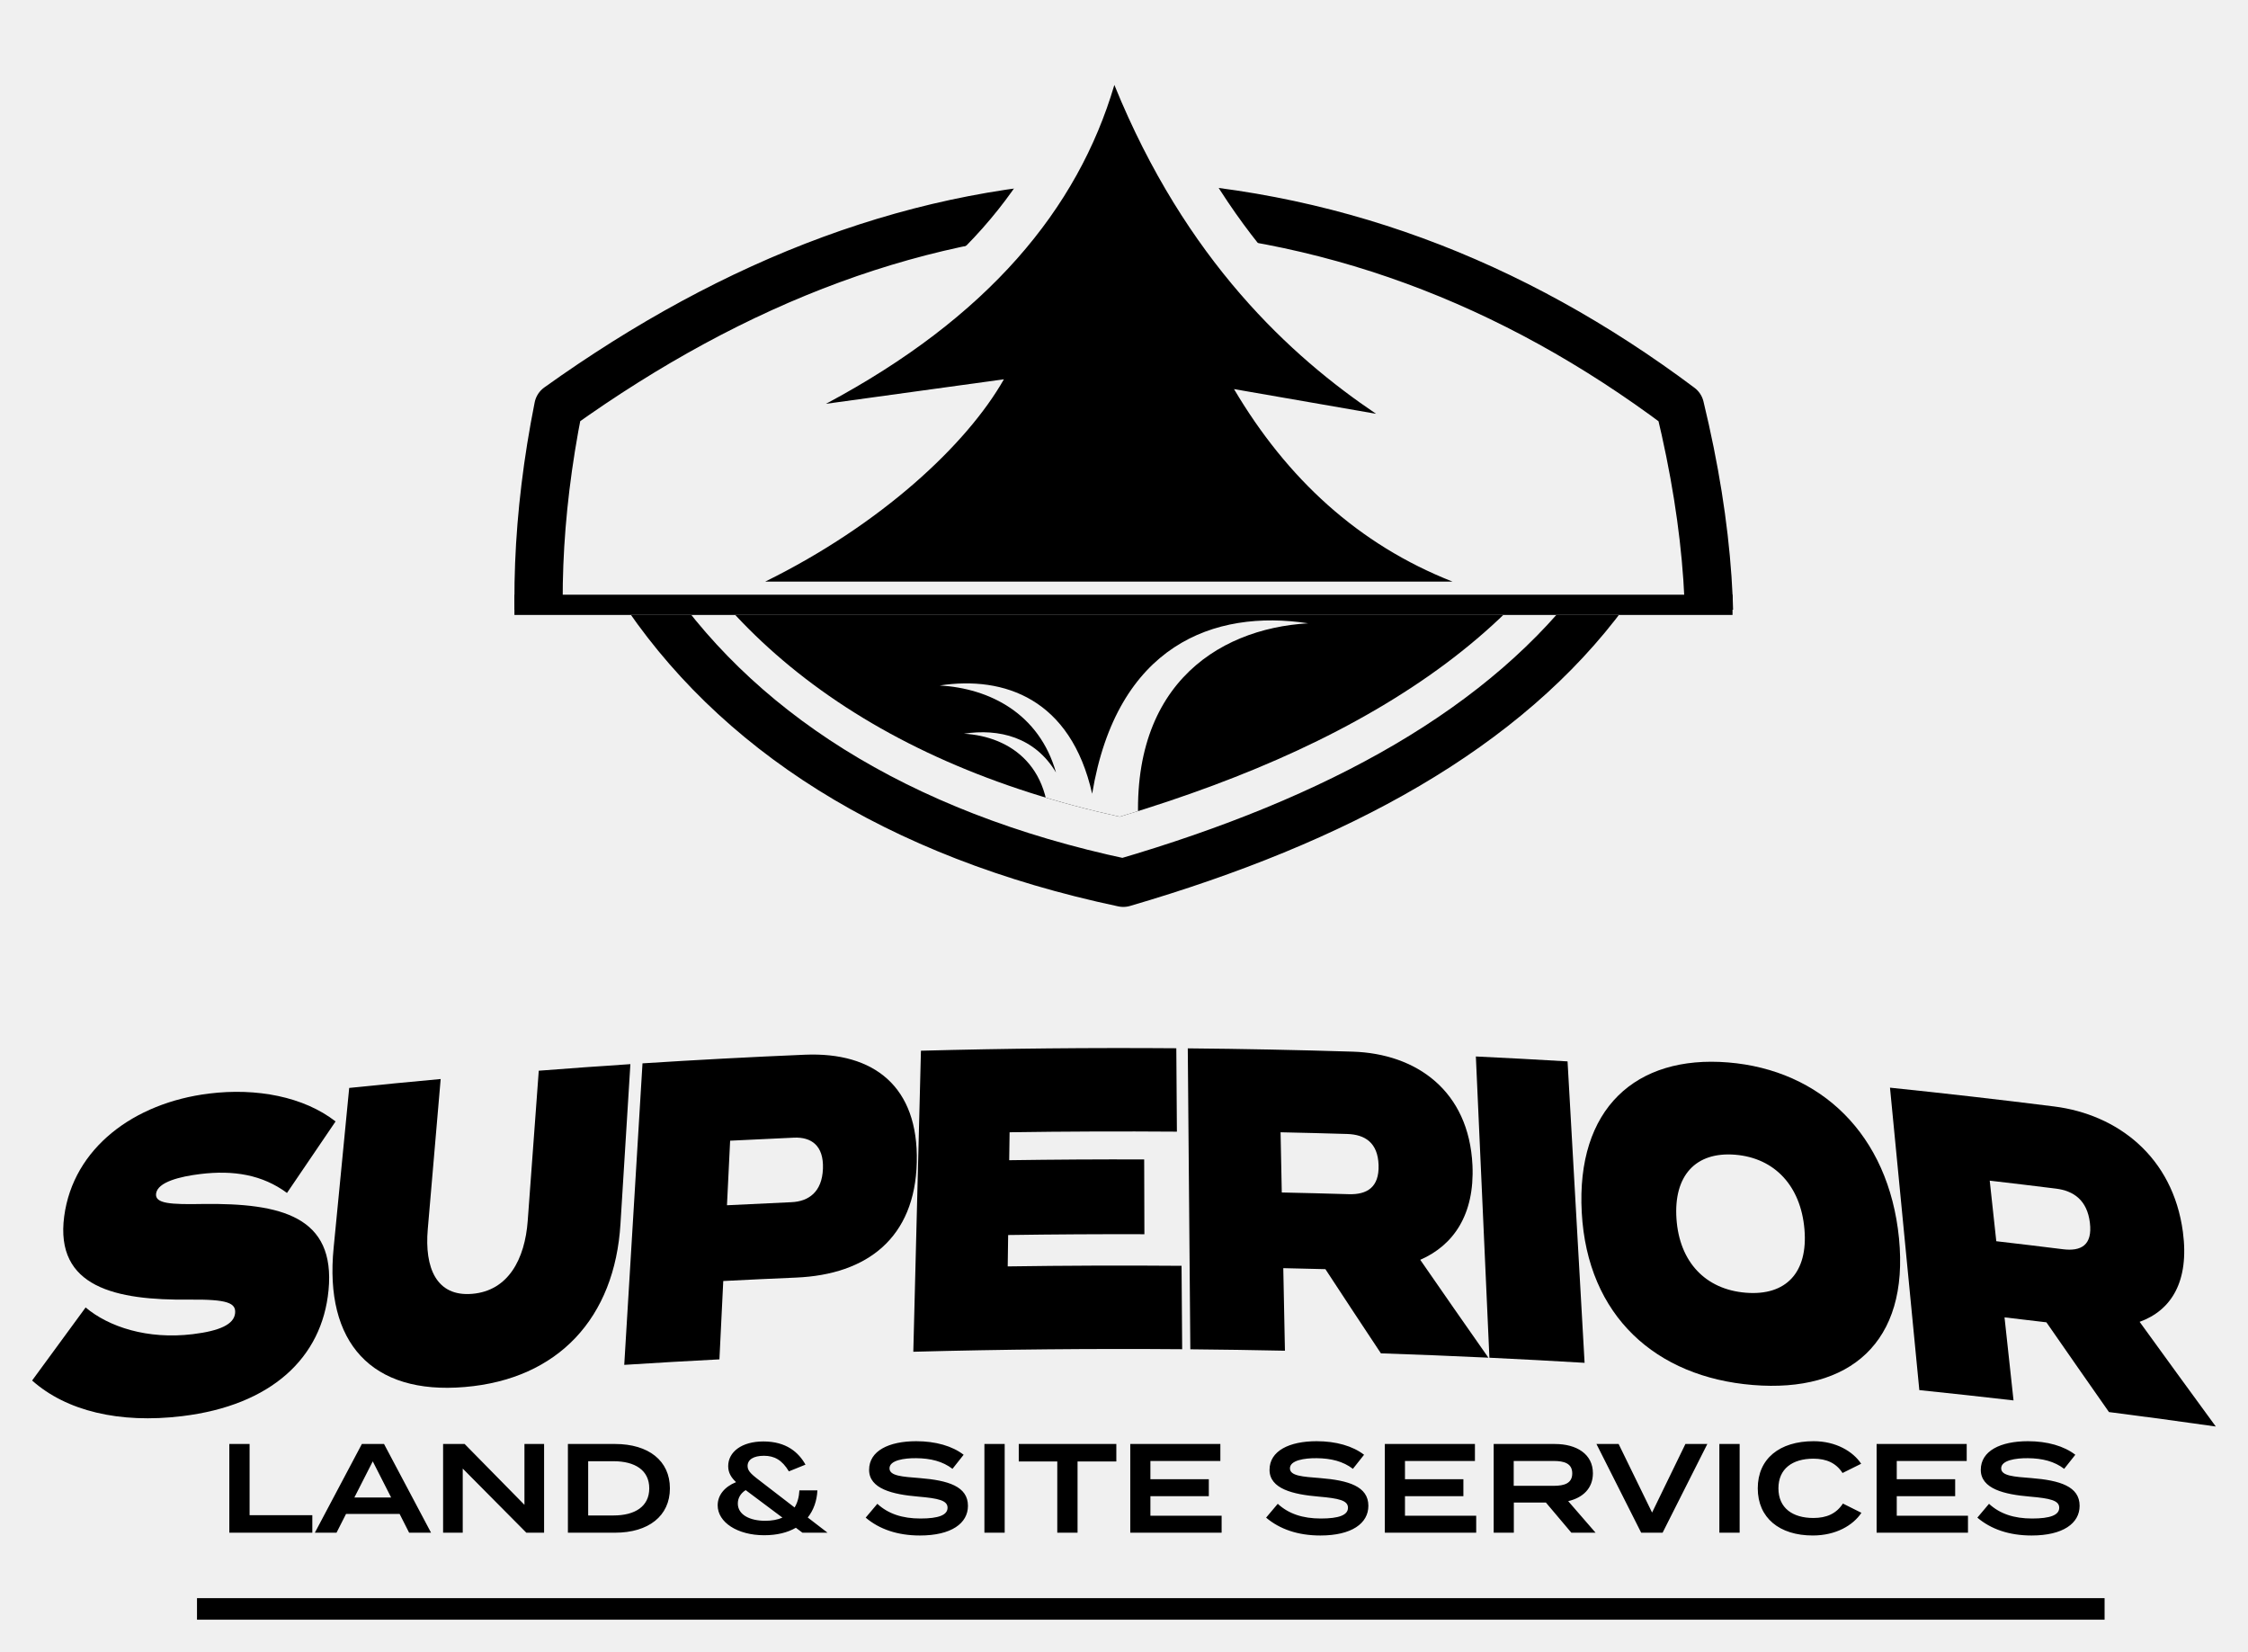
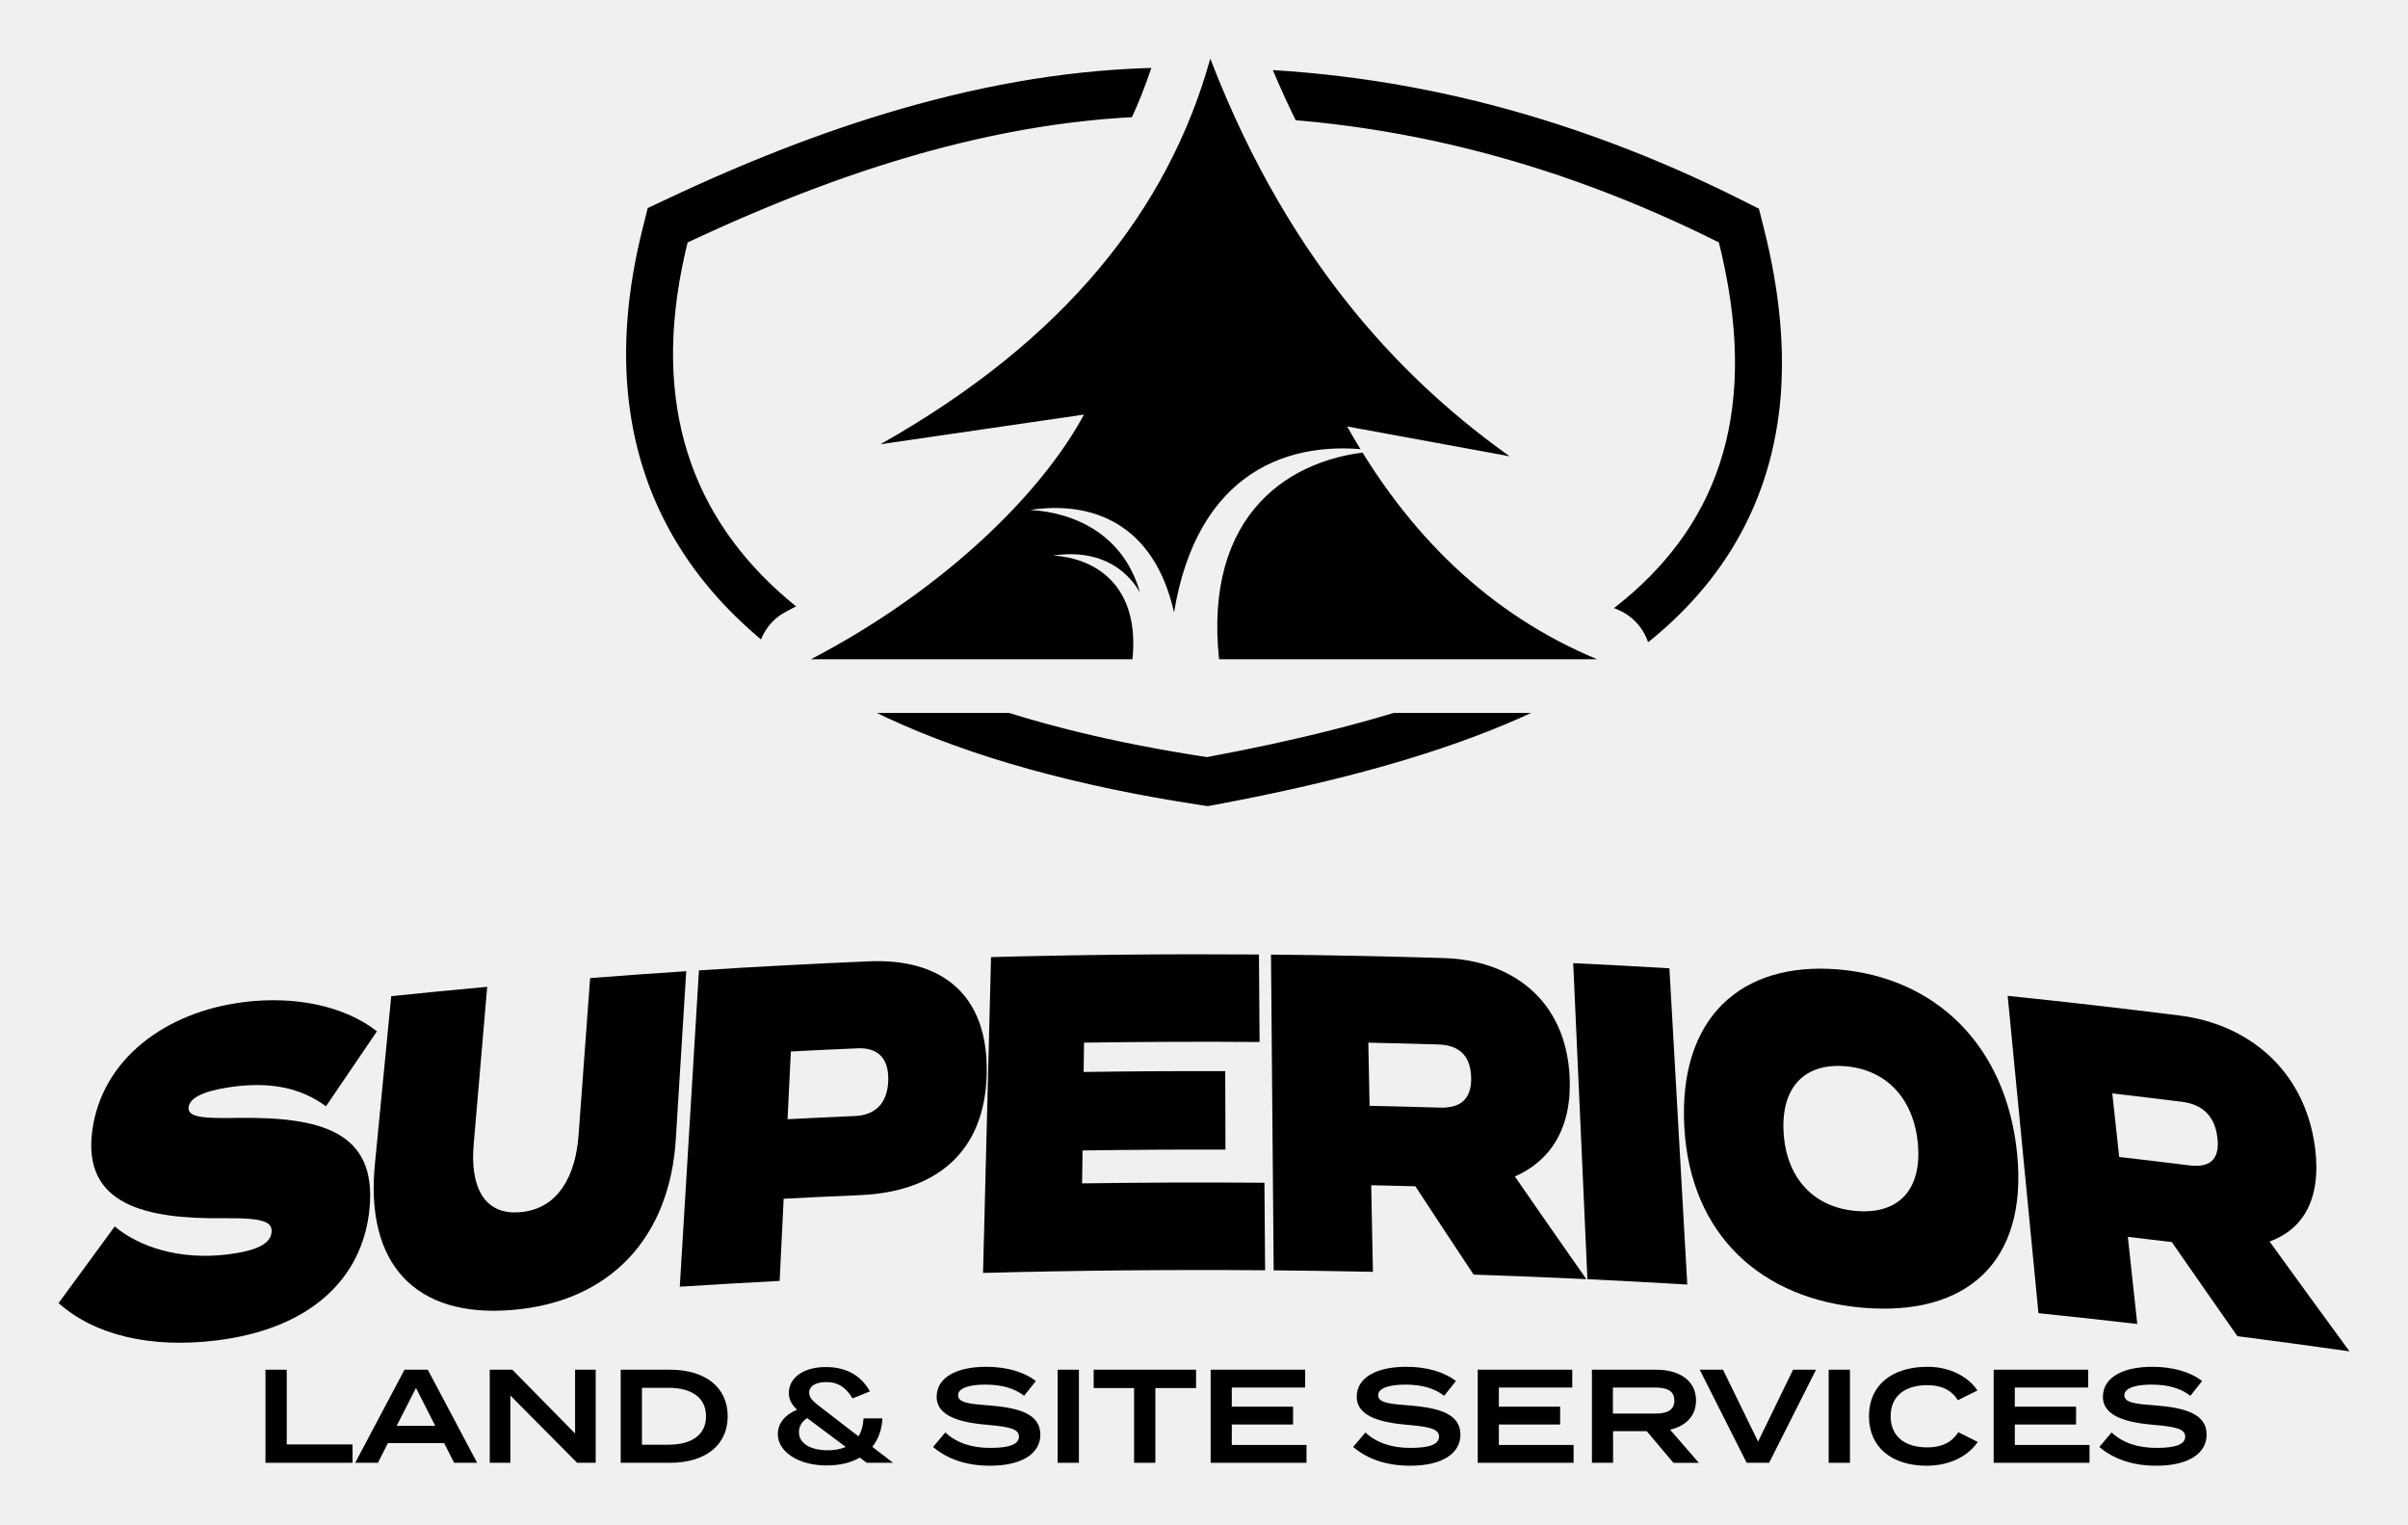
- <svg xmlns="http://www.w3.org/2000/svg" viewBox="-40 -40 2800 2057">
+ <svg xmlns="http://www.w3.org/2000/svg" viewBox="-40.0 -40.0 1644.0 1040.5">
  <defs>
-     <clipPath id="c0">
-       <rect x="-40" y="725.92" width="2799.89" height="1139.79" />
-     </clipPath>
-     <clipPath id="c1">
-       <rect x="-40" y="-107.35" width="2799.89" height="808.01" />
-     </clipPath>
-     <clipPath id="c2">
-       <path d="M 737.411,497.925 C 739.895,504.915 742.474,511.849 745.174,518.717 C 789.455,631.501 862.599,727.692 962.573,804.642 C 1066.853,884.898 1198.727,942.934 1354.641,977.181 C 1435.686,952.884 1509.961,925.205 1575.492,894.867 C 1645.382,862.509 1707.727,826.026 1760.78,786.443 C 1815.145,745.882 1861.434,700.812 1898.361,652.509 C 1934.626,605.062 1962.912,553.077 1982.479,497.934 L 737.411,497.934 L 737.411,497.925" />
-     </clipPath>
-     <clipPath id="c3">
-       <rect x="-40" y="-107.35" width="2799.89" height="826.81" />
-     </clipPath>
-     <mask id="m0" maskUnits="userSpaceOnUse" x="-40" y="-40" width="2799.89" height="2057.201">
-       <rect x="-40" y="-40" width="2799.89" height="2057.201" fill="#fff" />
+     <mask id="m0" maskUnits="userSpaceOnUse" x="-40.0" y="-40.0" width="1644.0" height="1040.5">
+       <rect x="-40.0" y="-40.0" width="1644.0" height="1040.5" fill="#fff" />
      <g fill="#000">
-         <path d="M 913.068,684.35 L 1769.227,684.35 C 1651.947,638.227 1562.959,556.068 1497.024,444.581 L 1673.965,475.349 C 1568.407,404.252 1436.928,284.69 1347.985,65.769 C 1302.297,220.857 1190.09,355.548 988.774,462.922 L 1210.412,432.379 C 1164.139,513.818 1057.38,613.267 913.053,684.365 L 913.068,684.35" stroke="#000" stroke-width="114.63" stroke-linejoin="round" clip-path="url(#c1)" />
-         <path d="M 1589.42,736.288 C 1472.071,718.375 1351.016,763.601 1320.341,948.569 C 1293.763,830.454 1210.907,801.432 1130.47,813.707 C 1192.53,817.276 1254.368,848.486 1275.299,922.087 C 1248.977,877.939 1204.262,867.102 1160.57,873.771 C 1218.286,877.093 1275.731,914.748 1265.333,1011.253 L 1280.994,1011.253 C 1280.994,1011.253 1298.387,1011.253 1298.387,1011.253 L 1313.777,1011.253 C 1313.777,1011.253 1328.487,1011.253 1328.487,1011.253 L 1379.895,1011.253 C 1359.098,818.243 1473.988,742.925 1589.412,736.28 L 1589.42,736.288" clip-path="url(#c2)" />
+         <path d="M 513.629,446.691 C 496.731,446.691 482.02,435.144 478.011,418.734 C 474.003,402.324 481.704,385.294 496.69,377.491 C 536.479,356.767 573.958,330.692 605.079,302.074 C 608.559,298.879 611.946,295.654 615.243,292.409 L 566.399,299.53 C 564.619,299.785 562.839,299.917 561.089,299.917 C 545.615,299.917 531.534,290.1 526.407,275.094 C 520.7,258.378 527.719,239.974 543.102,231.296 C 600.644,198.853 647.442,161.373 682.205,119.916 C 714.639,81.236 737.783,37.581 750.989,-9.848 C 755.231,-25.088 768.772,-35.882 784.572,-36.635 C 785.162,-36.666 785.742,-36.676 786.322,-36.676 C 801.429,-36.676 815.082,-27.377 820.545,-13.154 C 862.715,96.588 925.323,179.93 1011.951,241.602 C 1025.96,251.572 1031.159,269.935 1024.454,285.766 C 1018.635,299.51 1005.206,308.147 990.698,308.158 C 988.501,308.158 986.273,307.964 984.055,307.547 L 961.653,303.427 C 991.126,335.769 1025.177,359.799 1064.498,376.148 C 1080.643,382.862 1089.809,400.045 1086.381,417.188 C 1082.952,434.33 1067.906,446.681 1050.417,446.681 L 513.649,446.681 L 513.629,446.691" />
+         <path d="M 900.662,267.962 C 839.987,258.673 777.399,282.123 761.539,378.04 C 747.794,316.795 704.953,301.738 663.364,308.107 C 695.451,309.958 727.427,326.145 738.251,364.306 C 724.639,341.415 701.525,335.789 678.929,339.248 C 708.768,340.967 738.475,360.501 733.093,410.544 L 741.192,410.544 C 741.192,410.544 750.185,410.544 750.185,410.544 L 758.141,410.544 C 758.141,410.544 765.751,410.544 765.751,410.544 L 792.334,410.544 C 781.581,310.457 840.984,271.4 900.662,267.962 L 900.662,267.962" />
      </g>
    </mask>
-     <mask id="m1" maskUnits="userSpaceOnUse" x="-40" y="-40" width="2799.89" height="2057.201">
-       <rect x="-40" y="-40" width="2799.89" height="2057.201" fill="#fff" />
+     <mask id="m2" maskUnits="userSpaceOnUse" x="-40.0" y="-40.0" width="1644.0" height="1040.5">
+       <rect x="-40.0" y="-40.0" width="1644.0" height="1040.5" fill="#fff" />
      <g fill="#000">
-         <path d="M 913.068,684.35 L 1769.227,684.35 C 1651.947,638.227 1562.959,556.068 1497.024,444.581 L 1673.965,475.349 C 1568.407,404.252 1436.928,284.69 1347.985,65.769 C 1302.297,220.857 1190.09,355.548 988.774,462.922 L 1210.412,432.379 C 1164.139,513.818 1057.38,613.267 913.053,684.365 L 913.068,684.35" stroke="#000" stroke-width="114.63" stroke-linejoin="round" clip-path="url(#c1)" />
-         <path d="M 1589.42,736.288 C 1472.071,718.375 1351.016,763.601 1320.341,948.569 C 1293.763,830.454 1210.907,801.432 1130.47,813.707 C 1192.53,817.276 1254.368,848.486 1275.299,922.087 C 1248.977,877.939 1204.262,867.102 1160.57,873.771 C 1218.286,877.093 1275.731,914.748 1265.333,1011.253 L 1280.994,1011.253 C 1280.994,1011.253 1298.387,1011.253 1298.387,1011.253 L 1313.777,1011.253 C 1313.777,1011.253 1328.487,1011.253 1328.487,1011.253 L 1379.895,1011.253 C 1359.098,818.243 1473.988,742.925 1589.412,736.28 L 1589.42,736.288" clip-path="url(#c2)" />
-       </g>
-     </mask>
-     <mask id="m2" maskUnits="userSpaceOnUse" x="-40" y="-40" width="2799.89" height="2057.201">
-       <rect x="-40" y="-40" width="2799.89" height="2057.201" fill="#fff" />
-       <g fill="#000">
-         <path d="M 913.068,684.35 L 1769.227,684.35 C 1651.947,638.227 1562.959,556.068 1497.024,444.581 L 1673.965,475.349 C 1568.407,404.252 1436.928,284.69 1347.985,65.769 C 1302.297,220.857 1190.09,355.548 988.774,462.922 L 1210.412,432.379 C 1164.139,513.818 1057.38,613.267 913.053,684.365 L 913.068,684.35" stroke="#000" stroke-width="114.63" stroke-linejoin="round" clip-path="url(#c1)" />
-         <path d="M 1589.42,736.288 C 1472.071,718.375 1351.016,763.601 1320.341,948.569 C 1293.763,830.454 1210.907,801.432 1130.47,813.707 C 1192.53,817.276 1254.368,848.486 1275.299,922.087 C 1248.977,877.939 1204.262,867.102 1160.57,873.771 C 1218.286,877.093 1275.731,914.748 1265.333,1011.253 L 1280.994,1011.253 C 1280.994,1011.253 1298.387,1011.253 1298.387,1011.253 L 1313.777,1011.253 C 1313.777,1011.253 1328.487,1011.253 1328.487,1011.253 L 1379.895,1011.253 C 1359.098,818.243 1473.988,742.925 1589.412,736.28 L 1589.42,736.288" clip-path="url(#c2)" />
-       </g>
-     </mask>
-     <mask id="m4" maskUnits="userSpaceOnUse" x="-40" y="-40" width="2799.89" height="2057.201">
-       <rect x="-40" y="-40" width="2799.89" height="2057.201" fill="#fff" />
-       <g fill="#000">
-         <path d="M 1589.42,736.288 C 1472.071,718.375 1351.016,763.601 1320.341,948.569 C 1293.763,830.454 1210.907,801.432 1130.47,813.707 C 1192.53,817.276 1254.368,848.486 1275.299,922.087 C 1248.977,877.939 1204.262,867.102 1160.57,873.771 C 1218.286,877.093 1275.731,914.748 1265.333,1011.253 L 1280.994,1011.253 C 1280.994,1011.253 1298.387,1011.253 1298.387,1011.253 L 1313.777,1011.253 C 1313.777,1011.253 1328.487,1011.253 1328.487,1011.253 L 1379.895,1011.253 C 1359.098,818.243 1473.988,742.925 1589.412,736.28 L 1589.42,736.288" clip-path="url(#c2)" />
-       </g>
-     </mask>
-     <mask id="m5" maskUnits="userSpaceOnUse" x="-40" y="-40" width="2799.89" height="2057.201">
-       <rect x="-40" y="-40" width="2799.89" height="2057.201" fill="#fff" />
-       <g fill="#000">
-         <path d="M 1589.42,736.288 C 1472.071,718.375 1351.016,763.601 1320.341,948.569 C 1293.763,830.454 1210.907,801.432 1130.47,813.707 C 1192.53,817.276 1254.368,848.486 1275.299,922.087 C 1248.977,877.939 1204.262,867.102 1160.57,873.771 C 1218.286,877.093 1275.731,914.748 1265.333,1011.253 L 1280.994,1011.253 C 1280.994,1011.253 1298.387,1011.253 1298.387,1011.253 L 1313.777,1011.253 C 1313.777,1011.253 1328.487,1011.253 1328.487,1011.253 L 1379.895,1011.253 C 1359.098,818.243 1473.988,742.925 1589.412,736.28 L 1589.42,736.288" clip-path="url(#c2)" />
+         <path d="M 900.662,267.962 C 839.987,258.673 777.399,282.123 761.539,378.04 C 747.794,316.795 704.953,301.738 663.364,308.107 C 695.451,309.958 727.427,326.145 738.251,364.306 C 724.639,341.415 701.525,335.789 678.929,339.248 C 708.768,340.967 738.475,360.501 733.093,410.544 L 741.192,410.544 C 741.192,410.544 750.185,410.544 750.185,410.544 L 758.141,410.544 C 758.141,410.544 765.751,410.544 765.751,410.544 L 792.334,410.544 C 781.581,310.457 840.984,271.4 900.662,267.962 L 900.662,267.962" />
      </g>
    </mask>
  </defs>
-   <path d="M 737.411,497.925 C 739.895,504.915 742.474,511.849 745.174,518.717 C 789.455,631.501 862.599,727.692 962.573,804.642 C 1066.853,884.898 1198.727,942.934 1354.641,977.181 C 1435.686,952.884 1509.961,925.205 1575.492,894.867 C 1645.382,862.509 1707.727,826.026 1760.78,786.443 C 1815.145,745.882 1861.434,700.812 1898.361,652.509 C 1934.626,605.062 1962.912,553.077 1982.479,497.934 L 737.411,497.934 L 737.411,497.925" fill="#000000" clip-path="url(#c0)" mask="url(#m0)" />
-   <path d="M 655.44,-2.885 C 548.055,536.139 793.287,939.548 1359.117,1059.429 C 1891.563,903.828 2199.211,602.785 2052.528,-2.885 C 1843.152,-159.698 1611.605,-247.946 1353.981,-255.596 C 1108.599,-250.358 876.544,-161.126 655.434,-2.885 L 655.44,-2.885" fill="none" stroke="#000000" stroke-width="60.13" stroke-linejoin="round" clip-path="url(#c0)" mask="url(#m1)" />
-   <path d="M 655.44,467.003 C 548.055,1006.028 793.287,1409.437 1359.117,1529.318 C 1891.563,1373.716 2199.211,1072.673 2052.528,467.003 C 1843.152,310.19 1611.605,221.943 1353.981,214.293 C 1108.599,219.531 876.544,308.763 655.434,467.003 L 655.44,467.003" fill="none" stroke="#000000" stroke-width="60.13" stroke-linejoin="round" clip-path="url(#c3)" mask="url(#m2)" />
-   <path d="M 913.068,684.35 L 1769.227,684.35 C 1651.947,638.227 1562.959,556.068 1497.024,444.581 L 1673.965,475.349 C 1568.407,404.252 1436.928,284.69 1347.985,65.769 C 1302.297,220.857 1190.09,355.548 988.774,462.922 L 1210.412,432.379 C 1164.139,513.818 1057.38,613.267 913.053,684.365 L 913.068,684.35" fill="#000000" mask="url(#m4)" />
-   <path d="M 600.74,700.662 L 2117.957,700.662 L 2117.957,725.87 L 600.74,725.87 L 600.74,700.662" fill="#000000" mask="url(#m5)" />
-   <path d="M 369.2,1566.911 C 361.21,1650.941 298.02,1710.291 186.79,1723.701 C 108.66,1733.181 42.55,1717.261 0.0,1679.311 C 22.36,1648.911 44.58,1618.581 66.65,1588.331 C 95.37,1612.531 143.59,1628.451 200.05,1621.611 C 234.33,1617.461 251.35,1609.151 252.8,1595.671 C 254.21,1582.771 243.57,1578.041 195.5,1578.571 C 104.62,1579.551 28.18,1563.441 39.97,1474.781 C 51.31,1389.961 126.58,1333.481 220.48,1321.941 C 279.26,1314.691 338.16,1325.681 377.97,1356.671 C 357.94,1386.291 337.77,1415.981 317.46,1445.731 C 286.86,1423.041 250.74,1417.101 209.37,1422.181 C 184.39,1425.241 156.16,1432.051 154.4,1446.631 C 152.91,1459.061 172.15,1460.231 213.2,1459.461 C 310.2,1458.271 378.04,1474.971 369.21,1566.921 L 369.2,1566.911" fill="#000000" />
-   <path d="M 745.18,1285.311 C 741.07,1351.481 736.97,1417.641 732.86,1483.811 C 725.85,1601.391 655.23,1677.661 538.94,1687.411 C 422.66,1697.341 363.82,1632.021 375.57,1514.041 C 382.03,1447.671 388.49,1381.311 394.95,1314.941 C 432.91,1311.011 470.89,1307.301 508.88,1303.841 C 503.52,1366.191 498.17,1428.541 492.81,1490.891 C 488.67,1538.751 503.36,1575.191 548.19,1571.371 C 593.03,1567.601 613.83,1528.161 617.31,1480.351 C 621.89,1418.071 626.48,1355.781 631.06,1293.501 C 669.09,1290.531 707.13,1287.801 745.18,1285.301 L 745.18,1285.311" fill="#000000" />
-   <path d="M 1101.91,1407.351 C 1099.69,1501.661 1040.17,1547.421 951.48,1551.141 C 921.27,1552.421 891.06,1553.841 860.86,1555.401 C 859.27,1587.921 857.68,1620.441 856.08,1652.971 C 816.55,1655.011 777.04,1657.301 737.53,1659.831 C 745.11,1534.661 752.68,1409.491 760.26,1284.321 C 827.67,1280.001 895.12,1276.421 962.58,1273.571 C 1048.54,1269.961 1104.13,1313.141 1101.9,1407.351 L 1101.91,1407.351 M 985.02,1415.501 C 986.08,1386.571 970.42,1375.941 948.99,1376.861 C 922.46,1378.011 895.94,1379.271 869.42,1380.641 C 868.11,1407.441 866.8,1434.251 865.48,1461.051 C 892.21,1459.671 918.95,1458.401 945.69,1457.241 C 967.31,1456.301 983.95,1444.431 985.01,1415.491 L 985.02,1415.501" fill="#000000" />
-   <path d="M 1431.68,1536.481 C 1431.94,1571.101 1432.2,1605.731 1432.46,1640.351 C 1320.83,1639.471 1209.18,1640.521 1097.58,1643.501 C 1100.75,1518.531 1103.91,1393.561 1107.08,1268.591 C 1213.09,1265.761 1319.13,1264.731 1425.16,1265.521 C 1425.4,1300.141 1425.65,1334.771 1425.89,1369.391 C 1356.43,1368.881 1286.96,1369.131 1217.5,1370.151 C 1217.34,1381.751 1217.18,1393.351 1217.01,1404.951 C 1273.05,1404.131 1329.09,1403.801 1385.14,1403.971 C 1385.23,1435.021 1385.32,1466.081 1385.41,1497.131 C 1328.84,1496.961 1272.27,1497.291 1215.71,1498.121 C 1215.53,1511.151 1215.35,1524.181 1215.16,1537.211 C 1287.33,1536.151 1359.5,1535.901 1431.68,1536.471 L 1431.68,1536.481" fill="#000000" />
-   <path d="M 1679.98,1645.471 C 1656.72,1610.441 1633.67,1575.501 1610.85,1540.641 C 1593.37,1540.181 1575.89,1539.761 1558.4,1539.391 C 1559.09,1573.661 1559.77,1607.941 1560.46,1642.211 C 1521.18,1641.381 1481.9,1640.791 1442.62,1640.441 C 1441.56,1515.511 1440.5,1390.581 1439.44,1265.651 C 1507.9,1266.261 1576.36,1267.631 1644.81,1269.751 C 1723.86,1272.181 1789.75,1318.181 1794.04,1411.421 C 1796.77,1472.531 1770.59,1510.841 1728.99,1529.001 C 1756.97,1569.501 1785.26,1610.131 1813.86,1650.881 C 1769.24,1648.771 1724.62,1646.961 1679.98,1645.471 L 1679.98,1645.471 M 1556.52,1445.141 C 1584.37,1445.731 1612.22,1446.441 1640.06,1447.271 C 1662.51,1447.941 1678.0,1438.851 1677.09,1410.991 C 1676.18,1383.141 1660.2,1372.951 1637.94,1372.281 C 1610.3,1371.451 1582.66,1370.751 1555.02,1370.161 C 1555.52,1395.151 1556.02,1420.141 1556.52,1445.131 L 1556.52,1445.141" fill="#000000" />
-   <path d="M 1815.13,1650.941 C 1809.51,1525.881 1803.89,1400.821 1798.26,1275.761 C 1836.34,1277.571 1874.41,1279.611 1912.47,1281.881 C 1919.54,1407.021 1926.62,1532.151 1933.69,1657.291 C 1894.18,1654.931 1854.65,1652.811 1815.12,1650.931 L 1815.13,1650.941" fill="#000000" />
-   <path d="M 1930.15,1470.011 C 1923.1,1340.861 1997.21,1273.821 2112.42,1283.181 C 2227.63,1292.601 2312.45,1372.591 2325.31,1502.211 C 2338.15,1632.001 2263.86,1694.781 2143.29,1684.911 C 2022.71,1675.121 1937.18,1599.321 1930.15,1470.011 L 1930.15,1470.011 M 2207.53,1490.881 C 2202.92,1437.151 2170.57,1402.151 2121.25,1398.121 C 2071.92,1394.111 2044.49,1424.241 2048.13,1477.891 C 2051.77,1531.581 2084.15,1565.901 2134.45,1569.981 C 2184.75,1574.091 2212.13,1544.651 2207.53,1490.881" fill="#000000" />
-   <path d="M 2586.83,1718.611 C 2560.64,1681.251 2534.68,1644.001 2508.92,1606.851 C 2491.53,1604.741 2474.14,1602.681 2456.74,1600.671 C 2460.48,1635.151 2464.21,1669.631 2467.95,1704.111 C 2428.86,1699.591 2389.75,1695.311 2350.62,1691.271 C 2338.44,1565.721 2326.26,1440.161 2314.08,1314.611 C 2382.27,1321.651 2450.41,1329.451 2518.48,1338.011 C 2597.09,1347.871 2666.36,1400.241 2678.92,1494.281 C 2687.07,1555.901 2664.6,1591.911 2625.02,1606.251 C 2656.35,1649.551 2687.97,1693.001 2719.89,1736.611 C 2675.57,1730.301 2631.22,1724.301 2586.84,1718.611 L 2586.83,1718.611 M 2446.47,1505.851 C 2474.19,1509.051 2501.89,1512.381 2529.59,1515.831 C 2551.92,1518.611 2566.46,1510.941 2563.07,1482.881 C 2559.69,1454.821 2542.94,1443.091 2520.8,1440.331 C 2493.31,1436.911 2465.82,1433.601 2438.31,1430.421 C 2441.03,1455.561 2443.76,1480.701 2446.48,1505.851 L 2446.47,1505.851" fill="#000000" />
-   <path d="M 349.01,1847.091 L 349.01,1868.871 L 245.63,1868.871 L 245.63,1758.381 L 270.88,1758.381 L 270.88,1847.081 L 349.01,1847.081 L 349.01,1847.091 M 457.76,1845.511 L 390.99,1845.511 L 379.15,1868.871 L 352.16,1868.871 L 410.72,1758.381 L 438.34,1758.381 L 496.9,1868.871 L 469.59,1868.871 L 457.75,1845.511 L 457.76,1845.511 M 447.18,1824.991 L 424.29,1780.011 L 401.4,1824.991 L 447.17,1824.991 L 447.18,1824.991 M 637.69,1758.381 L 637.69,1868.871 L 615.59,1868.871 L 536.36,1789.001 L 536.36,1868.871 L 511.9,1868.871 L 511.9,1758.381 L 538.73,1758.381 L 613.23,1834.141 L 613.23,1758.381 L 637.69,1758.381 L 637.69,1758.381 M 794.41,1813.621 C 794.41,1848.031 767.74,1868.861 726.07,1868.861 L 667.36,1868.861 L 667.36,1758.371 L 726.07,1758.371 C 767.74,1758.371 794.41,1779.201 794.41,1813.611 L 794.41,1813.621 M 768.69,1813.621 C 768.69,1790.891 750.7,1779.841 724.18,1779.841 L 692.61,1779.841 L 692.61,1847.391 L 724.18,1847.391 C 750.7,1847.391 768.69,1836.341 768.69,1813.611 L 768.69,1813.621 M 959.5,1868.871 L 951.29,1862.711 C 940.87,1868.711 927.77,1872.021 911.83,1872.021 C 878.53,1872.021 853.9,1855.921 853.9,1834.771 C 853.9,1822.301 862.27,1811.731 876.79,1805.891 C 870.79,1800.211 867,1794.211 867,1786.001 C 867,1768.321 883.73,1755.221 910.88,1755.221 C 939.61,1755.221 954.76,1768.951 963.28,1784.101 L 942.6,1792.471 C 934.08,1778.261 924.45,1773.061 911.51,1773.061 C 898.57,1773.061 891.15,1777.791 891.15,1785.841 C 891.15,1792.941 897.62,1797.361 909.93,1806.831 L 949.7,1837.451 C 953.17,1831.771 955.22,1824.821 955.7,1816.141 L 978.11,1816.141 C 977.48,1829.241 973.37,1840.761 966.11,1849.921 L 990.73,1868.861 L 959.48,1868.861 L 959.5,1868.871 M 934.56,1850.081 L 888.79,1815.831 C 882,1820.091 879,1826.251 879,1832.561 C 879,1846.611 894.15,1854.031 913.09,1854.031 C 921.14,1854.031 928.4,1852.771 934.56,1850.081 M 1165.63,1835.411 C 1165.63,1857.191 1144.95,1872.341 1105.81,1872.341 C 1077.87,1872.341 1055.14,1864.451 1038.26,1850.091 L 1052.78,1832.881 C 1066.35,1845.351 1083.87,1851.191 1106.44,1851.191 C 1129.01,1851.191 1140.22,1846.931 1140.22,1837.771 C 1140.22,1828.611 1128.86,1826.091 1103.44,1823.881 C 1071.87,1821.201 1042.51,1814.251 1042.51,1790.581 C 1042.51,1766.911 1067.13,1754.911 1101.23,1754.911 C 1125.38,1754.911 1146.21,1760.911 1160.26,1771.801 L 1146.37,1789.321 C 1134.22,1780.011 1119.22,1776.221 1101.23,1776.061 C 1086.24,1775.901 1067.93,1778.591 1067.93,1788.691 C 1067.93,1798.161 1083.71,1799.111 1105.65,1800.841 C 1140.85,1803.681 1165.63,1811.101 1165.63,1835.411 M 1186.14,1868.871 L 1186.14,1758.381 L 1211.39,1758.381 L 1211.39,1868.871 L 1186.14,1868.871 M 1350.45,1780.161 L 1302.15,1780.161 L 1302.15,1868.861 L 1276.9,1868.861 L 1276.9,1780.161 L 1228.92,1780.161 L 1228.92,1758.381 L 1350.45,1758.381 L 1350.45,1780.161 M 1481.6,1847.721 L 1481.6,1868.871 L 1367.8,1868.871 L 1367.8,1758.381 L 1480.02,1758.381 L 1480.02,1779.531 L 1392.89,1779.531 L 1392.89,1802.261 L 1465.65,1802.261 L 1465.65,1823.411 L 1392.89,1823.411 L 1392.89,1847.721 L 1481.59,1847.721 L 1481.6,1847.721 M 1664.37,1835.411 C 1664.37,1857.191 1643.69,1872.341 1604.55,1872.341 C 1576.61,1872.341 1553.88,1864.451 1537.0,1850.091 L 1551.52,1832.881 C 1565.09,1845.351 1582.61,1851.191 1605.19,1851.191 C 1627.77,1851.191 1638.97,1846.931 1638.97,1837.771 C 1638.97,1828.611 1627.61,1826.091 1602.19,1823.881 C 1570.62,1821.201 1541.27,1814.251 1541.27,1790.581 C 1541.27,1766.911 1565.89,1754.911 1599.98,1754.911 C 1624.13,1754.911 1644.96,1760.911 1659.01,1771.801 L 1645.12,1789.321 C 1632.97,1780.011 1617.97,1776.221 1599.98,1776.061 C 1584.99,1775.901 1566.68,1778.591 1566.68,1788.691 C 1566.68,1798.161 1582.46,1799.111 1604.4,1800.841 C 1639.6,1803.681 1664.38,1811.101 1664.38,1835.411 L 1664.37,1835.411 M 1798.68,1847.721 L 1798.68,1868.871 L 1684.88,1868.871 L 1684.88,1758.381 L 1797.1,1758.381 L 1797.1,1779.531 L 1709.97,1779.531 L 1709.97,1802.261 L 1782.73,1802.261 L 1782.73,1823.411 L 1709.97,1823.411 L 1709.97,1847.721 L 1798.67,1847.721 L 1798.68,1847.721 M 1917.22,1868.871 L 1885.49,1831.301 L 1845.56,1831.301 L 1845.56,1868.871 L 1820.46,1868.871 L 1820.46,1758.381 L 1896.7,1758.381 C 1923.69,1758.381 1944.05,1770.851 1944.05,1794.841 C 1944.05,1813.621 1931.58,1825.301 1913.27,1829.561 L 1947.36,1868.861 L 1917.21,1868.861 L 1917.22,1868.871 M 1895.28,1810.471 C 1908.54,1810.471 1918.32,1807.311 1918.32,1795.001 C 1918.32,1782.691 1908.53,1779.531 1895.28,1779.531 L 1845.4,1779.531 L 1845.4,1810.471 L 1895.28,1810.471 M 1976.08,1758.381 L 2017.75,1843.771 L 2059.26,1758.381 L 2086.57,1758.381 L 2030.85,1868.871 L 2004.18,1868.871 L 1948.46,1758.381 L 1976.08,1758.381 L 1976.08,1758.381 M 2101.56,1868.871 L 2101.56,1758.381 L 2126.81,1758.381 L 2126.81,1868.871 L 2101.56,1868.871 M 2255.45,1832.561 L 2278.49,1844.081 C 2268.07,1859.711 2246.76,1872.331 2217.88,1872.331 C 2176.37,1872.331 2149.38,1850.391 2149.38,1813.611 C 2149.38,1776.831 2176.37,1754.901 2218.99,1754.901 C 2246.77,1754.901 2268.08,1767.681 2278.18,1782.991 L 2254.98,1794.511 C 2247.09,1782.201 2235.09,1776.671 2218.68,1776.671 C 2192.48,1776.671 2175.12,1789.301 2175.12,1813.601 C 2175.12,1837.901 2192.48,1850.531 2218.68,1850.531 C 2235.1,1850.531 2247.25,1845.161 2255.46,1832.541 L 2255.45,1832.561 M 2411.22,1847.721 L 2411.22,1868.871 L 2297.42,1868.871 L 2297.42,1758.381 L 2409.64,1758.381 L 2409.64,1779.531 L 2322.51,1779.531 L 2322.51,1802.261 L 2395.27,1802.261 L 2395.27,1823.411 L 2322.51,1823.411 L 2322.51,1847.721 L 2411.21,1847.721 L 2411.22,1847.721 M 2550.27,1835.411 C 2550.27,1857.191 2529.59,1872.341 2490.45,1872.341 C 2462.51,1872.341 2439.78,1864.451 2422.9,1850.091 L 2437.42,1832.881 C 2450.99,1845.351 2468.51,1851.191 2491.09,1851.191 C 2513.67,1851.191 2524.87,1846.931 2524.87,1837.771 C 2524.87,1828.611 2513.51,1826.091 2488.09,1823.881 C 2456.52,1821.201 2427.17,1814.251 2427.17,1790.581 C 2427.17,1766.911 2451.79,1754.911 2485.88,1754.911 C 2510.03,1754.911 2530.86,1760.911 2544.91,1771.801 L 2531.02,1789.321 C 2518.87,1780.011 2503.87,1776.221 2485.88,1776.061 C 2470.89,1775.901 2452.58,1778.591 2452.58,1788.691 C 2452.58,1798.161 2468.36,1799.111 2490.3,1800.841 C 2525.5,1803.681 2550.28,1811.101 2550.28,1835.411 L 2550.27,1835.411" fill="#000000" />
-   <path d="M205.37,1950.37h2376.00v26.83h-2376.00Z" fill="#000000" />
+   <path d="M 780.502,506.064 C 695.99,493.266 624.165,473.295 567.05,446.712 C 504.066,417.391 457.308,379.261 428.059,333.388 C 389.796,273.364 381.118,200.379 402.269,116.467 L 405.28,104.533 L 416.095,99.437 C 477.136,70.645 533.061,49.474 587.042,34.692 C 648.51,17.875 705.96,9.695 762.688,9.695 C 769.077,9.695 775.538,9.807 781.886,10.021 L 783.005,10.021 C 844.636,10.021 906.614,17.59 967.218,32.515 C 1027.72,47.419 1088.365,70.025 1147.443,99.701 L 1157.779,104.89 L 1160.709,116.426 C 1171.656,159.573 1175.339,199.748 1171.636,235.834 C 1168.014,271.187 1157.24,303.661 1139.619,332.361 C 1110.879,379.169 1064.538,416.384 997.942,446.132 C 944.236,470.121 875.727,489.685 788.499,505.932 L 784.511,506.675 L 780.502,506.064 L 780.502,506.064 M 426.391,123.029 C 373.061,334.619 528.482,441.716 784.094,480.417 C 1021.626,436.172 1195.371,354.692 1136.577,123.029 C 1020.609,64.765 901.934,35.689 781.479,35.933 C 661.298,31.782 543.112,67.98 426.38,123.029 L 426.391,123.029" fill="#000000" stroke="#000000" stroke-width="7.12" stroke-miterlimit="10" mask="url(#m0)" />
+   <path d="M 513.629,410.015 L 1050.397,410.015 C 976.862,379.444 921.081,324.985 879.735,251.094 L 990.668,271.482 C 924.489,224.358 842.052,145.106 786.301,0.0 C 757.663,102.794 687.312,192.067 561.099,263.241 L 700.06,242.996 C 671.045,296.977 604.113,362.891 513.629,410.015 L 513.629,410.015" fill="#000000" mask="url(#m2)" />
+   <path d="M 200.69,945.982 L 200.69,958.512 L 141.24,958.512 L 141.24,894.982 L 155.76,894.982 L 155.76,945.992 L 200.69,945.992 L 200.69,945.982" fill="#000000" />
+   <path d="M 263.23,945.072 L 224.84,945.072 L 218.03,958.502 L 202.51,958.502 L 236.18,894.972 L 252.06,894.972 L 285.73,958.502 L 270.03,958.502 L 263.22,945.072 L 263.23,945.072 M 257.15,933.282 L 243.99,907.412 L 230.83,933.282 L 257.15,933.282 L 257.15,933.282" fill="#000000" />
+   <path d="M 366.7,894.972 L 366.7,958.502 L 353.99,958.502 L 308.43,912.572 L 308.43,958.502 L 294.36,958.502 L 294.36,894.972 L 309.79,894.972 L 352.63,938.542 L 352.63,894.972 L 366.7,894.972" fill="#000000" />
+   <path d="M 456.82,926.742 C 456.82,946.532 441.48,958.512 417.52,958.512 L 383.76,958.512 L 383.76,894.982 L 417.52,894.982 C 441.48,894.982 456.82,906.962 456.82,926.752 L 456.82,926.742 M 442.02,926.742 C 442.02,913.672 431.67,907.322 416.42,907.322 L 398.27,907.322 L 398.27,946.172 L 416.42,946.172 C 431.67,946.172 442.02,939.822 442.02,926.752 L 442.02,926.742" fill="#000000" />
+   <path d="M 551.75,958.512 L 547.03,954.972 C 541.04,958.422 533.51,960.332 524.34,960.332 C 505.19,960.332 491.03,951.072 491.03,938.912 C 491.03,931.742 495.84,925.662 504.19,922.302 C 500.74,919.032 498.56,915.582 498.56,910.862 C 498.56,900.692 508.18,893.162 523.79,893.162 C 540.31,893.162 549.02,901.062 553.92,909.772 L 542.03,914.582 C 537.13,906.412 531.59,903.422 524.15,903.422 C 516.71,903.422 512.44,906.142 512.44,910.772 C 512.44,914.852 516.16,917.402 523.24,922.842 L 546.11,940.452 C 548.11,937.182 549.29,933.192 549.56,928.202 L 562.45,928.202 C 562.09,935.732 559.73,942.362 555.55,947.622 L 569.71,958.512 L 551.74,958.512 L 551.75,958.512 M 537.41,947.712 L 511.09,928.012 C 507.19,930.462 505.46,934.002 505.46,937.632 C 505.46,945.712 514.17,949.972 525.06,949.972 C 529.69,949.972 533.86,949.242 537.4,947.702 L 537.41,947.712" fill="#000000" />
+   <path d="M 670.28,939.272 C 670.28,951.802 658.39,960.512 635.88,960.512 C 619.81,960.512 606.74,955.972 597.03,947.712 L 605.38,937.822 C 613.19,944.992 623.26,948.352 636.24,948.352 C 649.22,948.352 655.66,945.902 655.66,940.642 C 655.66,935.382 649.13,933.922 634.51,932.652 C 616.36,931.112 599.48,927.112 599.48,913.502 C 599.48,899.892 613.64,892.992 633.24,892.992 C 647.13,892.992 659.11,896.442 667.19,902.702 L 659.2,912.772 C 652.21,907.412 643.59,905.242 633.24,905.152 C 624.62,905.062 614.09,906.602 614.09,912.412 C 614.09,917.862 623.17,918.402 635.78,919.402 C 656.02,921.032 670.27,925.302 670.27,939.282 L 670.28,939.272" fill="#000000" />
+   <path d="M 682.08,958.512 L 682.08,894.982 L 696.6,894.982 L 696.6,958.512 L 682.08,958.512" fill="#000000" />
+   <path d="M 776.56,907.502 L 748.79,907.502 L 748.79,958.512 L 734.27,958.512 L 734.27,907.502 L 706.68,907.502 L 706.68,894.972 L 776.57,894.972 L 776.57,907.502 L 776.56,907.502" fill="#000000" />
+   <path d="M 851.98,946.352 L 851.98,958.512 L 786.54,958.512 L 786.54,894.982 L 851.07,894.982 L 851.07,907.142 L 800.97,907.142 L 800.97,920.212 L 842.81,920.212 L 842.81,932.372 L 800.97,932.372 L 800.97,946.352 L 851.98,946.352 L 851.98,946.352" fill="#000000" />
+   <path d="M 957.08,939.272 C 957.08,951.802 945.19,960.512 922.68,960.512 C 906.62,960.512 893.55,955.972 883.83,947.712 L 892.18,937.822 C 899.99,944.992 910.06,948.352 923.04,948.352 C 936.02,948.352 942.46,945.902 942.46,940.642 C 942.46,935.382 935.93,933.922 921.31,932.652 C 903.16,931.112 886.28,927.112 886.28,913.502 C 886.28,899.892 900.44,892.992 920.04,892.992 C 933.93,892.992 945.91,896.442 953.99,902.702 L 946,912.772 C 939.01,907.412 930.39,905.242 920.04,905.152 C 911.42,905.062 900.89,906.602 900.89,912.412 C 900.89,917.862 909.97,918.402 922.58,919.402 C 942.82,921.032 957.07,925.302 957.07,939.282 L 957.08,939.272" fill="#000000" />
+   <path d="M 1034.32,946.352 L 1034.32,958.512 L 968.88,958.512 L 968.88,894.982 L 1033.41,894.982 L 1033.41,907.142 L 983.31,907.142 L 983.31,920.212 L 1025.15,920.212 L 1025.15,932.372 L 983.31,932.372 L 983.31,946.352 L 1034.32,946.352 L 1034.32,946.352" fill="#000000" />
+   <path d="M 1102.48,958.512 L 1084.24,936.912 L 1061.28,936.912 L 1061.28,958.512 L 1046.85,958.512 L 1046.85,894.982 L 1090.69,894.982 C 1106.21,894.982 1117.92,902.152 1117.92,915.952 C 1117.92,926.752 1110.75,933.472 1100.22,935.922 L 1119.82,958.522 L 1102.48,958.522 L 1102.48,958.512 M 1089.86,924.932 C 1097.48,924.932 1103.11,923.112 1103.11,916.032 C 1103.11,908.952 1097.48,907.142 1089.86,907.142 L 1061.18,907.142 L 1061.18,924.932 L 1089.86,924.932" fill="#000000" />
+   <path d="M 1136.33,894.972 L 1160.29,944.072 L 1184.16,894.972 L 1199.86,894.972 L 1167.82,958.502 L 1152.48,958.502 L 1120.44,894.972 L 1136.32,894.972 L 1136.33,894.972" fill="#000000" />
+   <path d="M 1208.48,958.512 L 1208.48,894.982 L 1223,894.982 L 1223,958.512 L 1208.48,958.512" fill="#000000" />
+   <path d="M 1296.98,937.632 L 1310.23,944.262 C 1304.24,953.252 1291.99,960.512 1275.38,960.512 C 1251.51,960.512 1235.99,947.892 1235.99,926.752 C 1235.99,905.612 1251.51,892.992 1276.02,892.992 C 1291.99,892.992 1304.25,900.342 1310.06,909.152 L 1296.72,915.782 C 1292.18,908.702 1285.28,905.522 1275.84,905.522 C 1260.77,905.522 1250.79,912.782 1250.79,926.762 C 1250.79,940.742 1260.77,948.002 1275.84,948.002 C 1285.28,948.002 1292.27,944.912 1296.99,937.652 L 1296.98,937.632" fill="#000000" />
+   <path d="M 1386.56,946.352 L 1386.56,958.512 L 1321.12,958.512 L 1321.12,894.982 L 1385.65,894.982 L 1385.65,907.142 L 1335.55,907.142 L 1335.55,920.212 L 1377.39,920.212 L 1377.39,932.372 L 1335.55,932.372 L 1335.55,946.352 L 1386.56,946.352 L 1386.56,946.352" fill="#000000" />
+   <path d="M 1466.52,939.272 C 1466.52,951.802 1454.63,960.512 1432.12,960.512 C 1416.06,960.512 1402.99,955.972 1393.27,947.712 L 1401.62,937.822 C 1409.43,944.992 1419.5,948.352 1432.48,948.352 C 1445.46,948.352 1451.9,945.902 1451.9,940.642 C 1451.9,935.382 1445.37,933.922 1430.75,932.652 C 1412.6,931.112 1395.72,927.112 1395.72,913.502 C 1395.72,899.892 1409.88,892.992 1429.48,892.992 C 1443.37,892.992 1455.35,896.442 1463.43,902.702 L 1455.44,912.772 C 1448.45,907.412 1439.83,905.242 1429.48,905.152 C 1420.86,905.062 1410.33,906.602 1410.33,912.412 C 1410.33,917.862 1419.41,918.402 1432.02,919.402 C 1452.26,921.032 1466.51,925.302 1466.51,939.282 L 1466.52,939.272" fill="#000000" />
+   <path d="M 212.3,784.872 C 207.7,833.192 171.37,867.322 107.41,875.032 C 62.48,880.482 24.47,871.332 0.0,849.502 C 12.86,832.022 25.64,814.582 38.33,797.182 C 54.84,811.102 82.57,820.252 115.04,816.322 C 134.75,813.932 144.54,809.162 145.37,801.402 C 146.18,793.982 140.06,791.262 112.42,791.572 C 60.16,792.132 16.2,782.872 22.98,731.892 C 29.5,683.112 72.78,650.632 126.78,644.002 C 160.58,639.832 194.45,646.152 217.34,663.972 C 205.82,681.002 194.22,698.072 182.54,715.182 C 164.95,702.132 144.18,698.712 120.38,701.642 C 106.01,703.402 89.78,707.322 88.77,715.702 C 87.91,722.852 98.98,723.522 122.58,723.082 C 178.36,722.402 217.37,732.002 212.29,784.872 L 212.3,784.872" fill="#000000" />
+   <path d="M 428.51,622.942 C 426.15,660.992 423.79,699.042 421.43,737.092 C 417.4,804.702 376.79,848.562 309.92,854.172 C 243.05,859.882 209.22,822.322 215.97,754.482 C 219.68,716.322 223.4,678.152 227.11,639.992 C 248.94,637.732 270.78,635.602 292.63,633.612 C 289.55,669.462 286.47,705.322 283.39,741.172 C 281.01,768.692 289.45,789.652 315.24,787.452 C 341.02,785.282 352.98,762.602 354.98,735.112 C 357.62,699.292 360.25,663.482 362.89,627.662 C 384.76,625.952 406.63,624.382 428.51,622.952 L 428.51,622.942" fill="#000000" />
+   <path d="M 633.64,693.122 C 632.36,747.352 598.14,773.672 547.14,775.812 C 529.77,776.542 512.4,777.362 495.03,778.262 C 494.11,796.962 493.2,815.662 492.28,834.362 C 469.55,835.542 446.83,836.852 424.11,838.312 C 428.47,766.332 432.82,694.362 437.18,622.382 C 475.94,619.902 514.73,617.842 553.53,616.202 C 602.96,614.122 634.93,638.952 633.64,693.132 L 633.64,693.122 M 566.42,697.802 C 567.03,681.162 558.03,675.052 545.7,675.582 C 530.45,676.242 515.19,676.962 499.94,677.752 C 499.19,693.162 498.43,708.582 497.68,723.992 C 513.05,723.192 528.43,722.462 543.81,721.802 C 556.24,721.262 565.81,714.432 566.42,697.792 L 566.42,697.802" fill="#000000" />
+   <path d="M 823.27,767.372 C 823.42,787.282 823.57,807.192 823.72,827.102 C 759.53,826.592 695.33,827.202 631.15,828.912 C 632.97,757.052 634.79,685.192 636.61,613.322 C 697.57,611.692 758.55,611.102 819.52,611.552 C 819.66,631.462 819.8,651.372 819.94,671.282 C 779.99,670.982 740.05,671.132 700.1,671.722 C 700.01,678.392 699.91,685.062 699.82,691.732 C 732.04,691.262 764.27,691.072 796.5,691.172 C 796.55,709.032 796.6,726.882 796.66,744.742 C 764.13,744.642 731.6,744.832 699.08,745.312 C 698.98,752.802 698.87,760.292 698.77,767.792 C 740.27,767.182 781.77,767.042 823.28,767.362 L 823.27,767.372" fill="#000000" />
+   <path d="M 966.06,830.042 C 952.68,809.902 939.43,789.812 926.31,769.762 C 916.26,769.492 906.2,769.252 896.15,769.042 C 896.54,788.752 896.94,808.462 897.33,828.162 C 874.74,827.682 852.16,827.342 829.57,827.142 C 828.96,755.302 828.35,683.462 827.74,611.622 C 867.11,611.972 906.48,612.762 945.83,613.982 C 991.28,615.382 1029.18,641.832 1031.64,695.452 C 1033.21,730.592 1018.16,752.622 994.23,763.072 C 1010.32,786.362 1026.59,809.722 1043.03,833.162 C 1017.37,831.952 991.71,830.912 966.04,830.052 L 966.06,830.042 M 895.06,714.842 C 911.07,715.182 927.09,715.592 943.1,716.072 C 956.01,716.462 964.91,711.232 964.39,695.212 C 963.87,679.192 954.68,673.332 941.87,672.952 C 925.98,672.472 910.08,672.072 894.19,671.732 C 894.48,686.102 894.77,700.472 895.05,714.842 L 895.06,714.842" fill="#000000" />
+   <path d="M 1043.77,833.192 C 1040.54,761.282 1037.3,689.362 1034.07,617.452 C 1055.97,618.492 1077.86,619.662 1099.75,620.972 C 1103.82,692.932 1107.89,764.892 1111.95,836.852 C 1089.23,835.492 1066.5,834.272 1043.77,833.192 L 1043.77,833.192" fill="#000000" />
+   <path d="M 1109.92,729.152 C 1105.87,654.882 1148.48,616.332 1214.73,621.712 C 1280.98,627.132 1329.76,673.122 1337.15,747.662 C 1344.54,822.302 1301.81,858.392 1232.48,852.722 C 1163.14,847.092 1113.96,803.502 1109.91,729.142 L 1109.92,729.152 M 1269.42,741.152 C 1266.77,710.252 1248.17,690.132 1219.8,687.812 C 1191.43,685.512 1175.66,702.832 1177.75,733.682 C 1179.84,764.552 1198.47,784.292 1227.39,786.642 C 1256.31,789.012 1272.06,772.072 1269.41,741.152 L 1269.42,741.152" fill="#000000" />
+   <path d="M 1487.54,872.102 C 1472.48,850.622 1457.55,829.202 1442.74,807.842 C 1432.74,806.632 1422.74,805.442 1412.73,804.292 C 1414.88,824.122 1417.03,843.952 1419.17,863.772 C 1396.69,861.172 1374.2,858.712 1351.7,856.382 C 1344.7,784.182 1337.69,711.982 1330.69,639.782 C 1369.9,643.832 1409.09,648.322 1448.23,653.232 C 1493.44,658.902 1533.27,689.022 1540.49,743.092 C 1545.17,778.532 1532.26,799.232 1509.49,807.482 C 1527.5,832.382 1545.69,857.372 1564.04,882.442 C 1538.55,878.812 1513.05,875.362 1487.53,872.092 L 1487.54,872.102 M 1406.82,749.762 C 1422.76,751.602 1438.69,753.522 1454.62,755.502 C 1467.46,757.102 1475.82,752.692 1473.87,736.552 C 1471.92,720.422 1462.29,713.672 1449.56,712.082 C 1433.75,710.112 1417.94,708.212 1402.12,706.382 C 1403.69,720.842 1405.25,735.302 1406.82,749.752 L 1406.82,749.762" fill="#000000" />
</svg>
